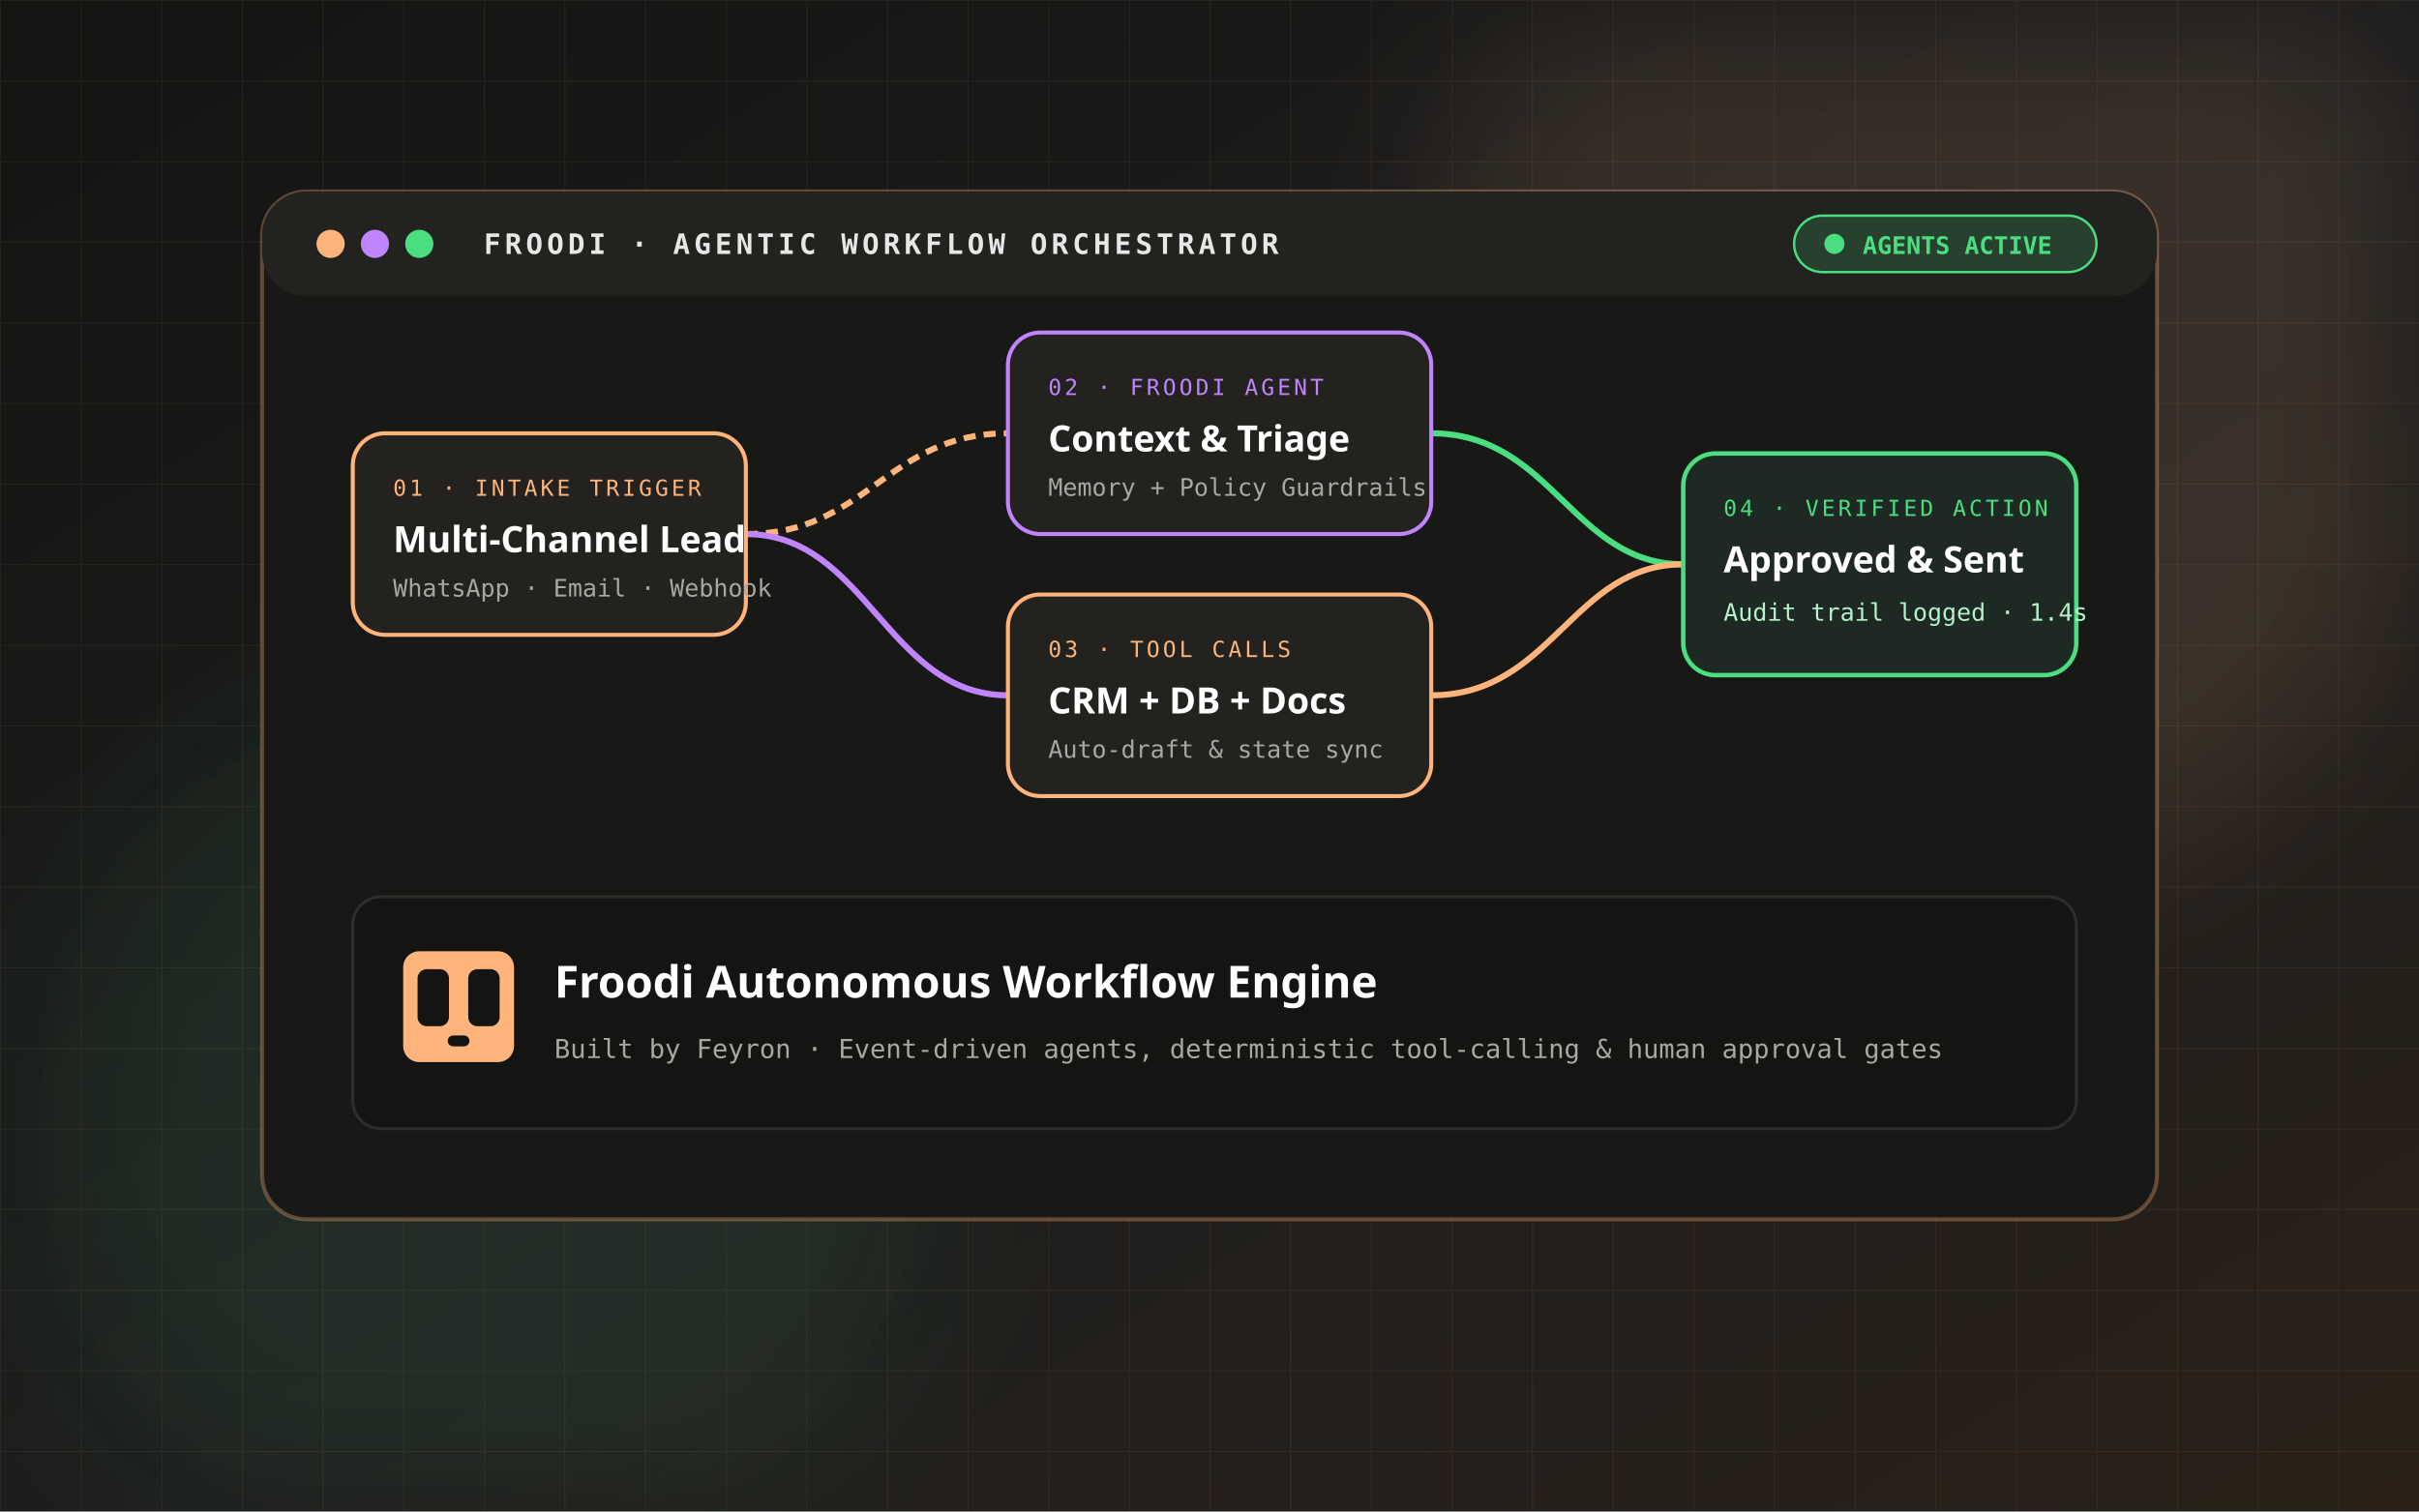
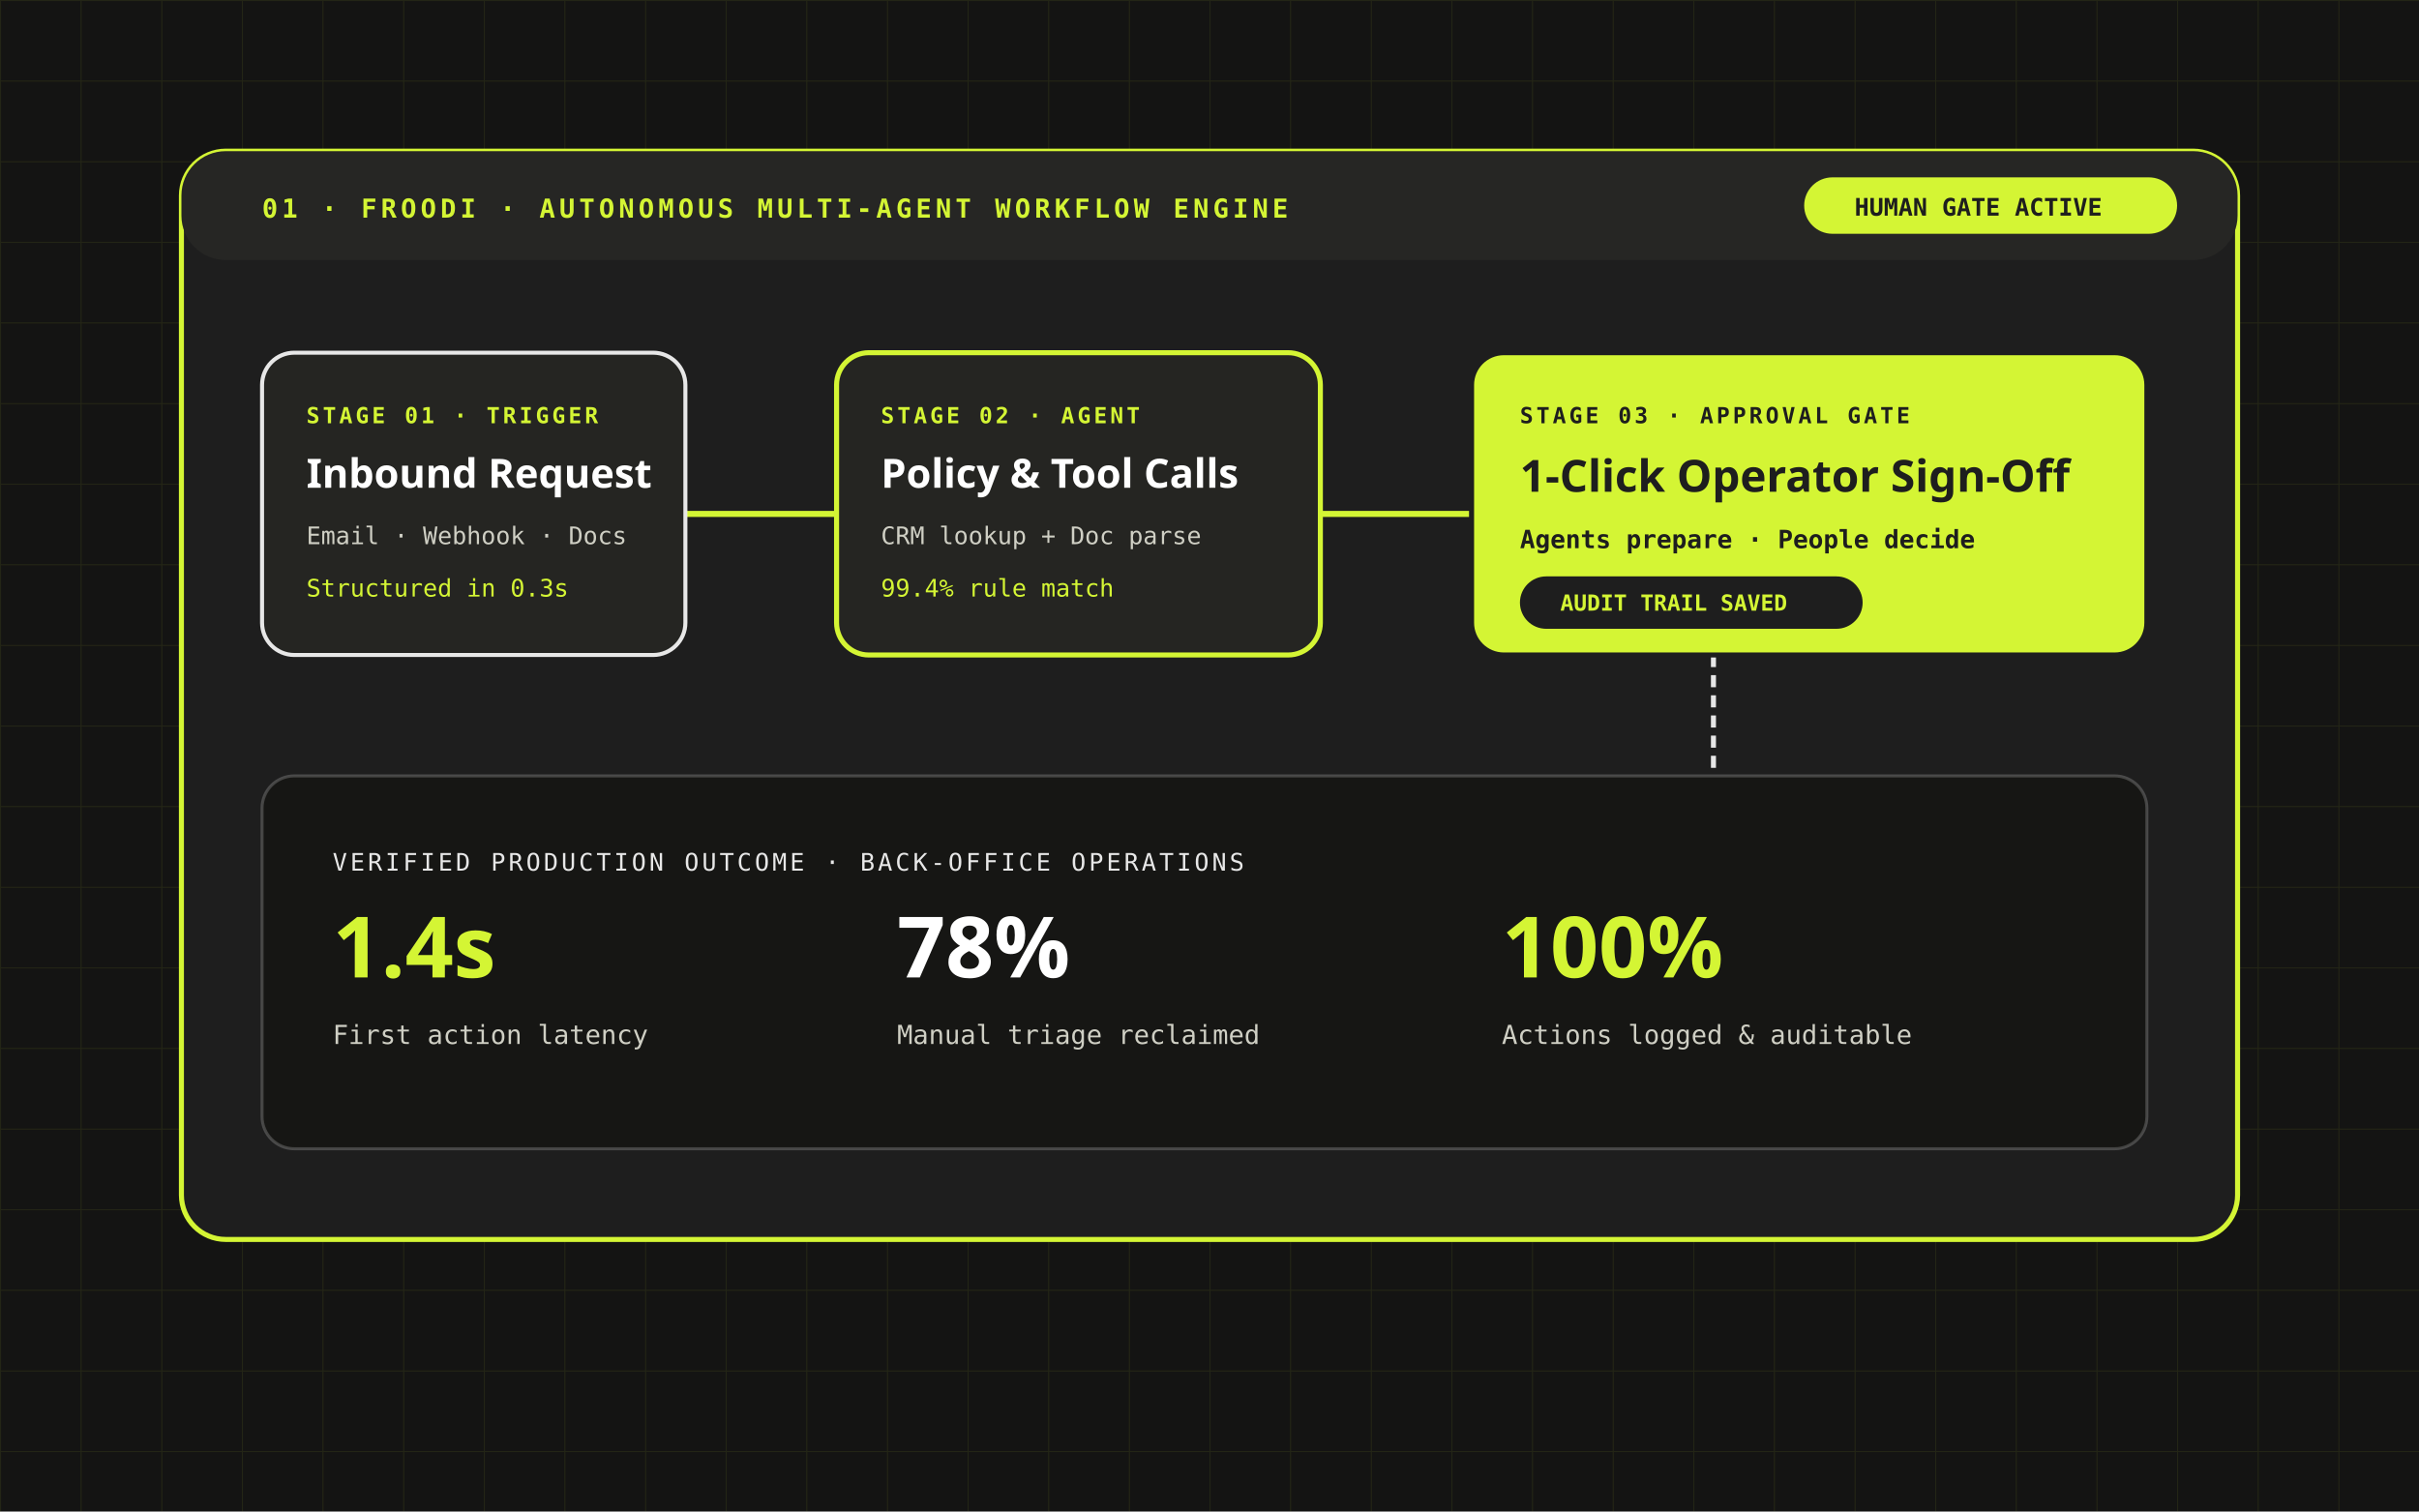
<svg xmlns="http://www.w3.org/2000/svg" viewBox="0 0 1200 750">
  <defs>
-     <linearGradient id="bg1" x1="0" y1="0" x2="1" y2="1">
-       <stop offset="0%" stop-color="#141413" />
-       <stop offset="55%" stop-color="#1E1E1E" />
-       <stop offset="100%" stop-color="#2b2118" />
-     </linearGradient>
-     <pattern id="grid1" width="40" height="40" patternUnits="userSpaceOnUse">
-       <path d="M 40 0 L 0 0 0 40" fill="none" stroke="rgba(254,180,123,0.07)" stroke-width="1" />
+     <pattern id="grid-froodi" width="40" height="40" patternUnits="userSpaceOnUse">
+       <path d="M 40 0 L 0 0 0 40" fill="none" stroke="rgba(212,245,52,0.08)" stroke-width="1" />
    </pattern>
  </defs>
-   <rect width="1200" height="750" fill="url(#bg1)" />
-   <rect width="1200" height="750" fill="url(#grid1)" />
-   <circle cx="960" cy="180" r="260" fill="rgba(254,180,123,0.12)" filter="blur(40px)" />
-   <circle cx="240" cy="560" r="220" fill="rgba(74,222,128,0.08)" filter="blur(40px)" />
-   <rect x="130" y="95" width="940" height="510" rx="22" fill="#181816" stroke="rgba(254,180,123,0.32)" stroke-width="2" />
-   <rect x="130" y="95" width="940" height="52" rx="22" fill="#22221f" />
-   <circle cx="164" cy="121" r="7" fill="#FEB47B" />
-   <circle cx="186" cy="121" r="7" fill="#C084FC" />
-   <circle cx="208" cy="121" r="7" fill="#4ADE80" />
-   <text x="240" y="126" fill="#E7E7E7" font-family="monospace" font-size="14" font-weight="700" letter-spacing="2">FROODI · AGENTIC WORKFLOW ORCHESTRATOR</text>
-   <rect x="890" y="107" width="150" height="28" rx="14" fill="rgba(74,222,128,0.16)" stroke="#4ADE80" stroke-width="1.2" />
-   <circle cx="910" cy="121" r="5" fill="#4ADE80" />
-   <text x="924" y="126" fill="#4ADE80" font-family="monospace" font-size="12" font-weight="700">AGENTS ACTIVE</text>
-   <path d="M 370 265 C 430 265, 440 215, 500 215" fill="none" stroke="#FEB47B" stroke-width="3" stroke-dasharray="6 4" />
-   <path d="M 370 265 C 430 265, 440 345, 500 345" fill="none" stroke="#C084FC" stroke-width="3" />
-   <path d="M 710 215 C 770 215, 780 280, 835 280" fill="none" stroke="#4ADE80" stroke-width="3" />
-   <path d="M 710 345 C 770 345, 780 280, 835 280" fill="none" stroke="#FEB47B" stroke-width="3" />
-   <rect x="175" y="215" width="195" height="100" rx="16" fill="#23221f" stroke="#FEB47B" stroke-width="2" />
-   <text x="195" y="246" fill="#FEB47B" font-family="monospace" font-size="11" letter-spacing="1.5">01 · INTAKE TRIGGER</text>
-   <text x="195" y="274" fill="#FFFFFF" font-family="sans-serif" font-size="18" font-weight="800">Multi-Channel Lead</text>
-   <text x="195" y="296" fill="#A8A89E" font-family="monospace" font-size="12">WhatsApp · Email · Webhook</text>
-   <rect x="500" y="165" width="210" height="100" rx="16" fill="#23221f" stroke="#C084FC" stroke-width="2" />
-   <text x="520" y="196" fill="#C084FC" font-family="monospace" font-size="11" letter-spacing="1.5">02 · FROODI AGENT</text>
-   <text x="520" y="224" fill="#FFFFFF" font-family="sans-serif" font-size="18" font-weight="800">Context &amp; Triage</text>
-   <text x="520" y="246" fill="#A8A89E" font-family="monospace" font-size="12">Memory + Policy Guardrails</text>
-   <rect x="500" y="295" width="210" height="100" rx="16" fill="#23221f" stroke="#FEB47B" stroke-width="2" />
-   <text x="520" y="326" fill="#FEB47B" font-family="monospace" font-size="11" letter-spacing="1.5">03 · TOOL CALLS</text>
-   <text x="520" y="354" fill="#FFFFFF" font-family="sans-serif" font-size="18" font-weight="800">CRM + DB + Docs</text>
-   <text x="520" y="376" fill="#A8A89E" font-family="monospace" font-size="12">Auto-draft &amp; state sync</text>
-   <rect x="835" y="225" width="195" height="110" rx="16" fill="#1d2922" stroke="#4ADE80" stroke-width="2.2" />
-   <text x="855" y="256" fill="#4ADE80" font-family="monospace" font-size="11" letter-spacing="1.5">04 · VERIFIED ACTION</text>
-   <text x="855" y="284" fill="#FFFFFF" font-family="sans-serif" font-size="18" font-weight="800">Approved &amp; Sent</text>
-   <text x="855" y="308" fill="#b5f2cb" font-family="monospace" font-size="12">Audit trail logged · 1.4s</text>
-   <rect x="175" y="445" width="855" height="115" rx="14" fill="#141412" stroke="rgba(255,255,255,0.1)" stroke-width="1.5" />
-   <g transform="translate(200, 472) scale(0.55)">
-     <path fill="#FEB47B" fill-rule="evenodd" clip-rule="evenodd" d="M14.5,0.0H85.5A14.5,14.5 0 0 1 100.0,14.5V85.5A14.5,14.5 0 0 1 85.5,100.0H14.5A14.5,14.5 0 0 1 0.0,85.5V14.5A14.5,14.5 0 0 1 14.5,0.0Z M21.2,16.2H33.1A8.2,8.2 0 0 1 41.3,24.4V59.4A8.2,8.2 0 0 1 33.1,67.6H21.2A8.2,8.2 0 0 1 13.0,59.4V24.4A8.2,8.2 0 0 1 21.2,16.2Z M66.9,16.2H78.8A8.2,8.2 0 0 1 87.0,24.4V59.4A8.2,8.2 0 0 1 78.8,67.6H66.9A8.2,8.2 0 0 1 58.7,59.4V24.4A8.2,8.2 0 0 1 66.9,16.2Z M45.1,76.0H54.9A4.9,4.9 0 0 1 59.8,80.9V80.9A4.9,4.9 0 0 1 54.9,85.8H45.1A4.9,4.9 0 0 1 40.2,80.9V80.9A4.9,4.9 0 0 1 45.1,76.0Z" />
-   </g>
-   <text x="275" y="495" fill="#FFFFFF" font-family="sans-serif" font-size="22" font-weight="800">Froodi Autonomous Workflow Engine</text>
-   <text x="275" y="525" fill="#A8A89E" font-family="monospace" font-size="13">Built by Feyron · Event-driven agents, deterministic tool-calling &amp; human approval gates</text>
+   <rect width="1200" height="750" fill="#141413" />
+   <rect width="1200" height="750" fill="url(#grid-froodi)" />
+   <rect x="90" y="75" width="1020" height="540" rx="22" fill="#1E1E1E" stroke="#D4F534" stroke-width="2.5" />
+   <rect x="90" y="75" width="1020" height="54" rx="22" fill="#262624" />
+   <text x="130" y="108" fill="#D4F534" font-family="monospace" font-size="13" font-weight="700" letter-spacing="2">01 · FROODI · AUTONOMOUS MULTI-AGENT WORKFLOW ENGINE</text>
+   <rect x="895" y="88" width="185" height="28" rx="14" fill="#D4F534" />
+   <text x="920" y="107" fill="#1E1E1E" font-family="monospace" font-size="12" font-weight="700">HUMAN GATE ACTIVE</text>
+   <path d="M 340 255 L 415 255" fill="none" stroke="#D4F534" stroke-width="3" />
+   <path d="M 655 255 L 730 255" fill="none" stroke="#D4F534" stroke-width="3" />
+   <path d="M 850 325 L 850 385" fill="none" stroke="#E7E7E7" stroke-width="2.5" stroke-dasharray="6 4" />
+   <rect x="130" y="175" width="210" height="150" rx="16" fill="#252522" stroke="#E7E7E7" stroke-width="2" />
+   <text x="152" y="210" fill="#D4F534" font-family="monospace" font-size="11" font-weight="700" letter-spacing="1.5">STAGE 01 · TRIGGER</text>
+   <text x="152" y="242" fill="#FFFFFF" font-family="sans-serif" font-size="20" font-weight="800">Inbound Request</text>
+   <text x="152" y="270" fill="#CFCFC4" font-family="monospace" font-size="12">Email · Webhook · Docs</text>
+   <text x="152" y="296" fill="#D4F534" font-family="monospace" font-size="12">Structured in 0.3s</text>
+   <rect x="415" y="175" width="240" height="150" rx="16" fill="#252522" stroke="#D4F534" stroke-width="2.5" />
+   <text x="437" y="210" fill="#D4F534" font-family="monospace" font-size="11" font-weight="700" letter-spacing="1.5">STAGE 02 · AGENT</text>
+   <text x="437" y="242" fill="#FFFFFF" font-family="sans-serif" font-size="20" font-weight="800">Policy &amp; Tool Calls</text>
+   <text x="437" y="270" fill="#CFCFC4" font-family="monospace" font-size="12">CRM lookup + Doc parse</text>
+   <text x="437" y="296" fill="#D4F534" font-family="monospace" font-size="12">99.4% rule match</text>
+   <rect x="730" y="175" width="335" height="150" rx="16" fill="#D4F534" stroke="#1E1E1E" stroke-width="2.5" />
+   <text x="754" y="210" fill="#1E1E1E" font-family="monospace" font-size="11" font-weight="700" letter-spacing="1.5">STAGE 03 · APPROVAL GATE</text>
+   <text x="754" y="244" fill="#1E1E1E" font-family="sans-serif" font-size="22" font-weight="800">1-Click Operator Sign-Off</text>
+   <text x="754" y="272" fill="#1E1E1E" font-family="monospace" font-size="12.5" font-weight="700">Agents prepare · People decide</text>
+   <rect x="754" y="286" width="170" height="26" rx="13" fill="#1E1E1E" />
+   <text x="774" y="303" fill="#D4F534" font-family="monospace" font-size="11" font-weight="700">AUDIT TRAIL SAVED</text>
+   <rect x="130" y="385" width="935" height="185" rx="16" fill="#161614" stroke="rgba(231,231,231,0.22)" stroke-width="1.5" />
+   <text x="165" y="432" fill="#E7E7E7" font-family="monospace" font-size="12" letter-spacing="1.5">VERIFIED PRODUCTION OUTCOME · BACK-OFFICE OPERATIONS</text>
+   <text x="165" y="485" fill="#D4F534" font-family="sans-serif" font-size="42" font-weight="800">1.4s</text>
+   <text x="165" y="518" fill="#CFCFC4" font-family="monospace" font-size="13">First action latency</text>
+   <text x="445" y="485" fill="#FFFFFF" font-family="sans-serif" font-size="42" font-weight="800">78%</text>
+   <text x="445" y="518" fill="#CFCFC4" font-family="monospace" font-size="13">Manual triage reclaimed</text>
+   <text x="745" y="485" fill="#D4F534" font-family="sans-serif" font-size="42" font-weight="800">100%</text>
+   <text x="745" y="518" fill="#CFCFC4" font-family="monospace" font-size="13">Actions logged &amp; auditable</text>
</svg>
